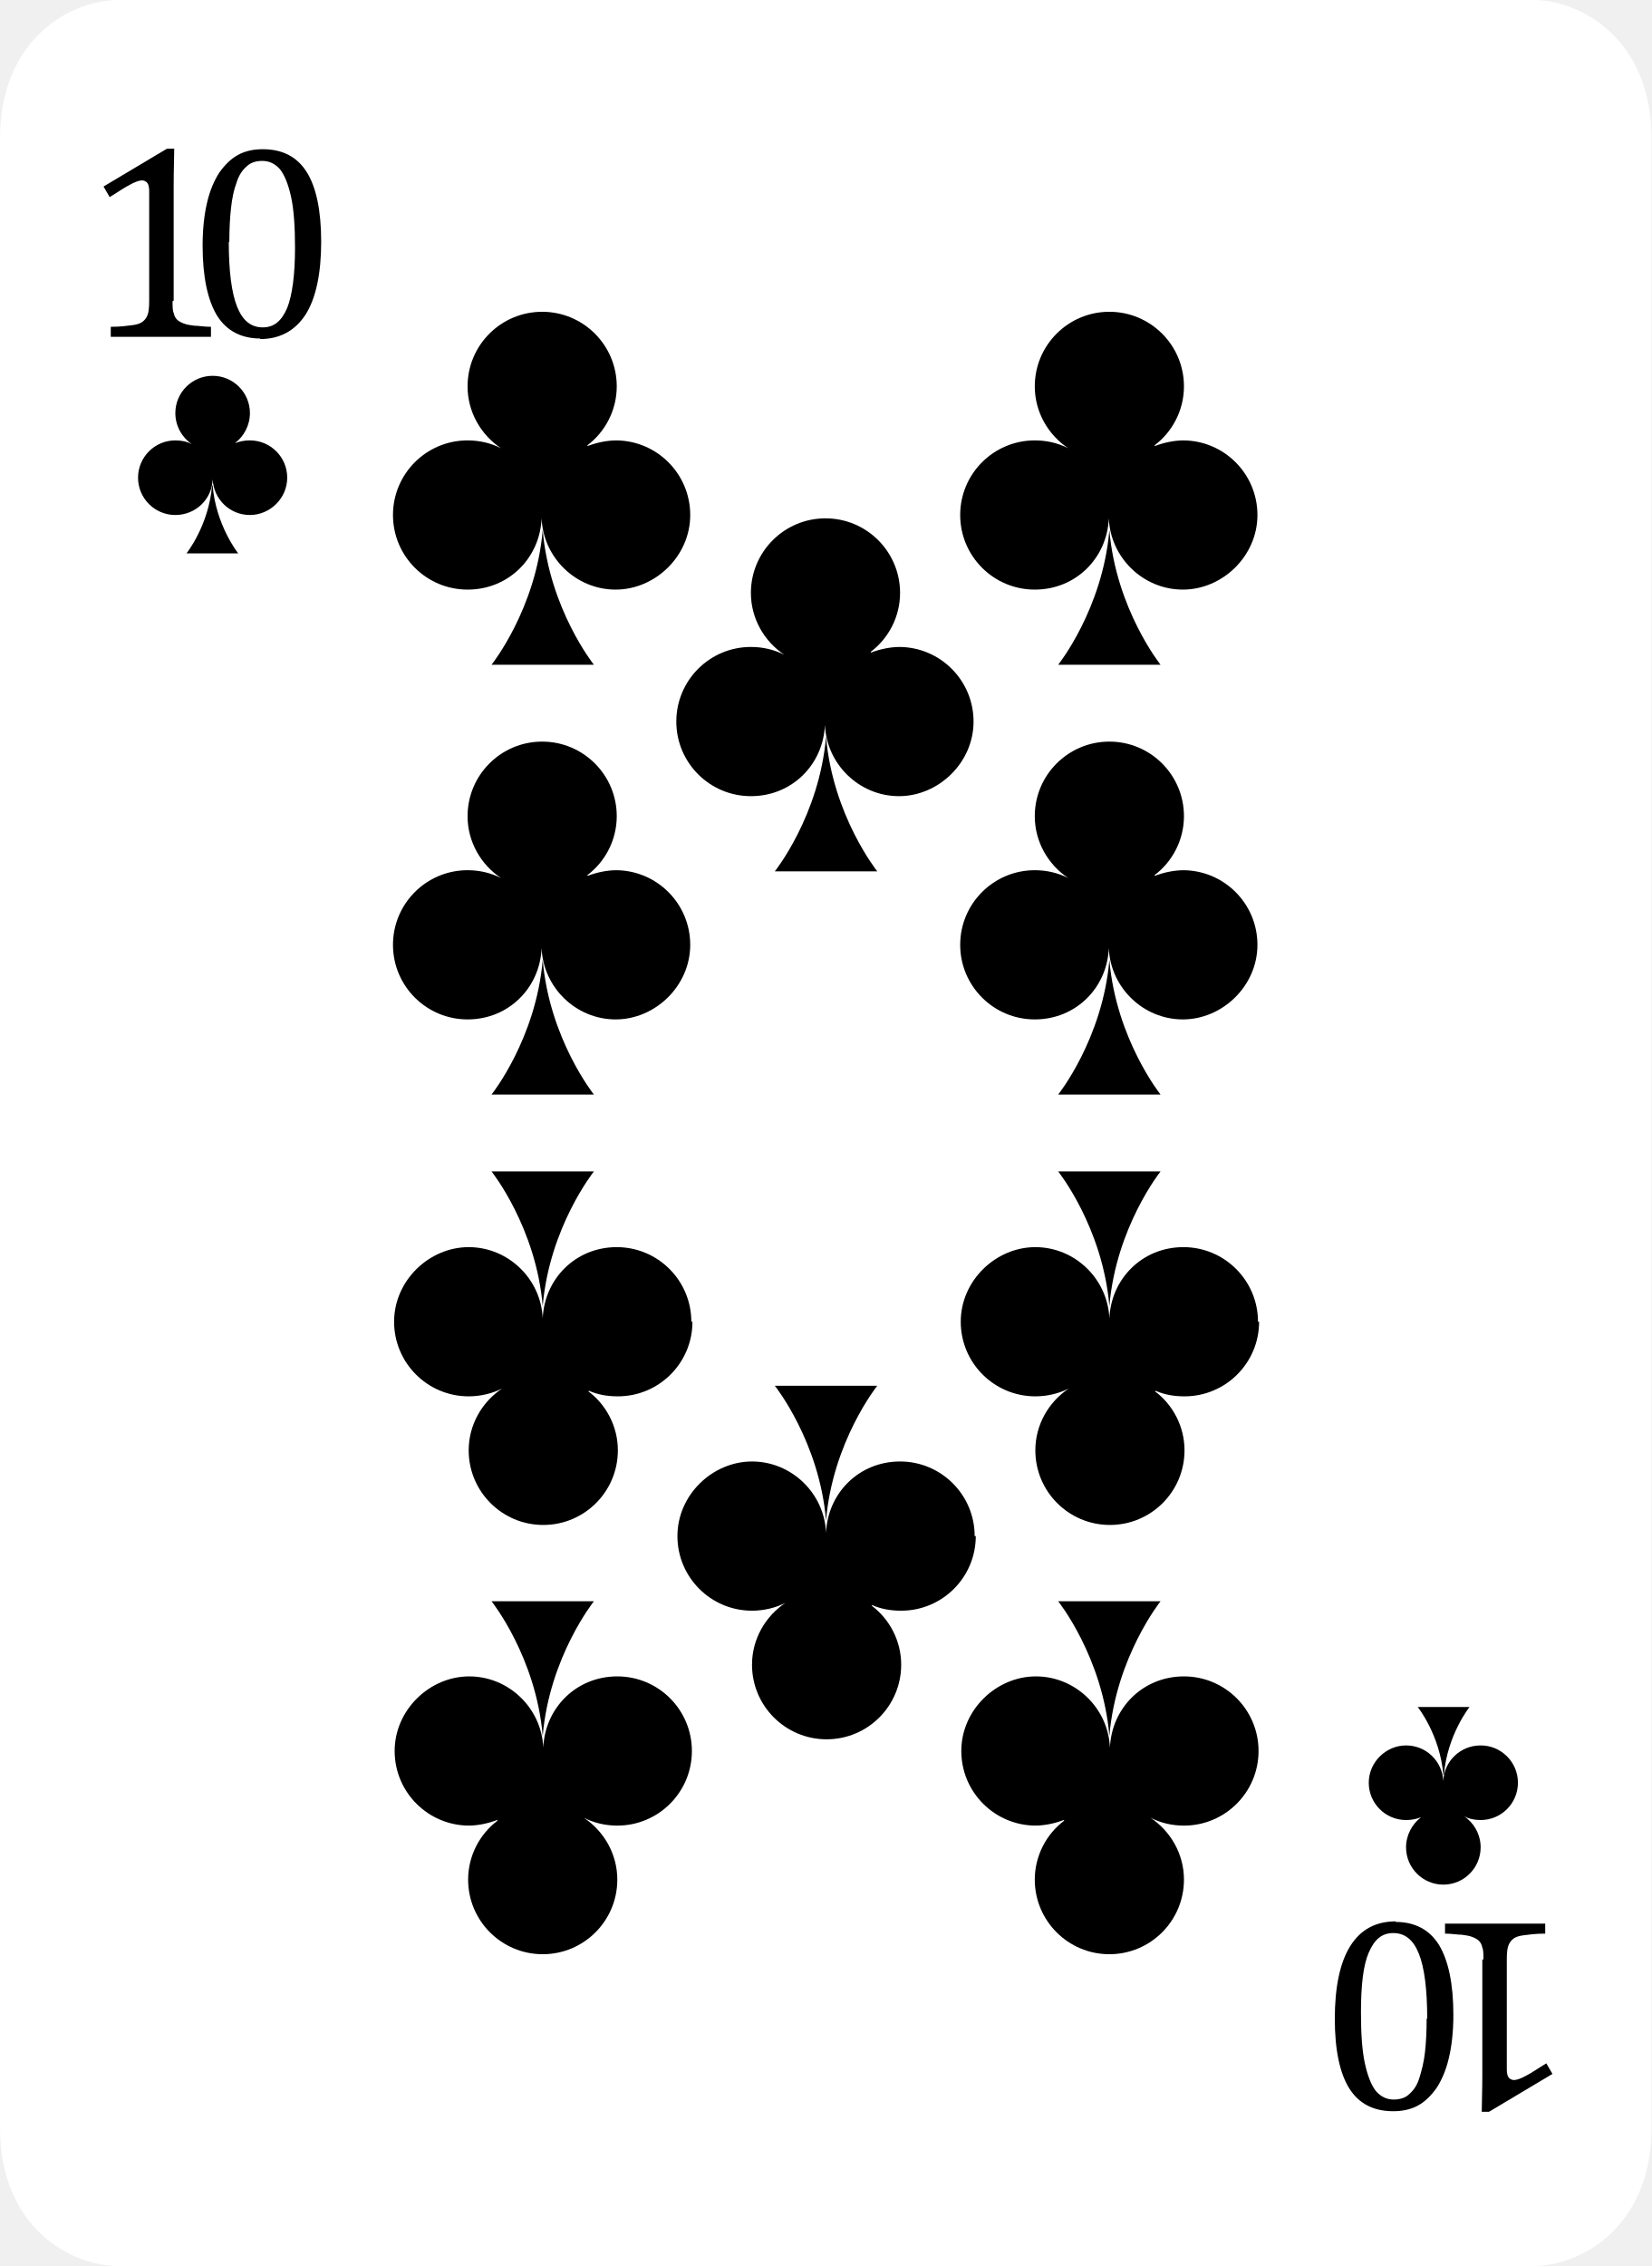
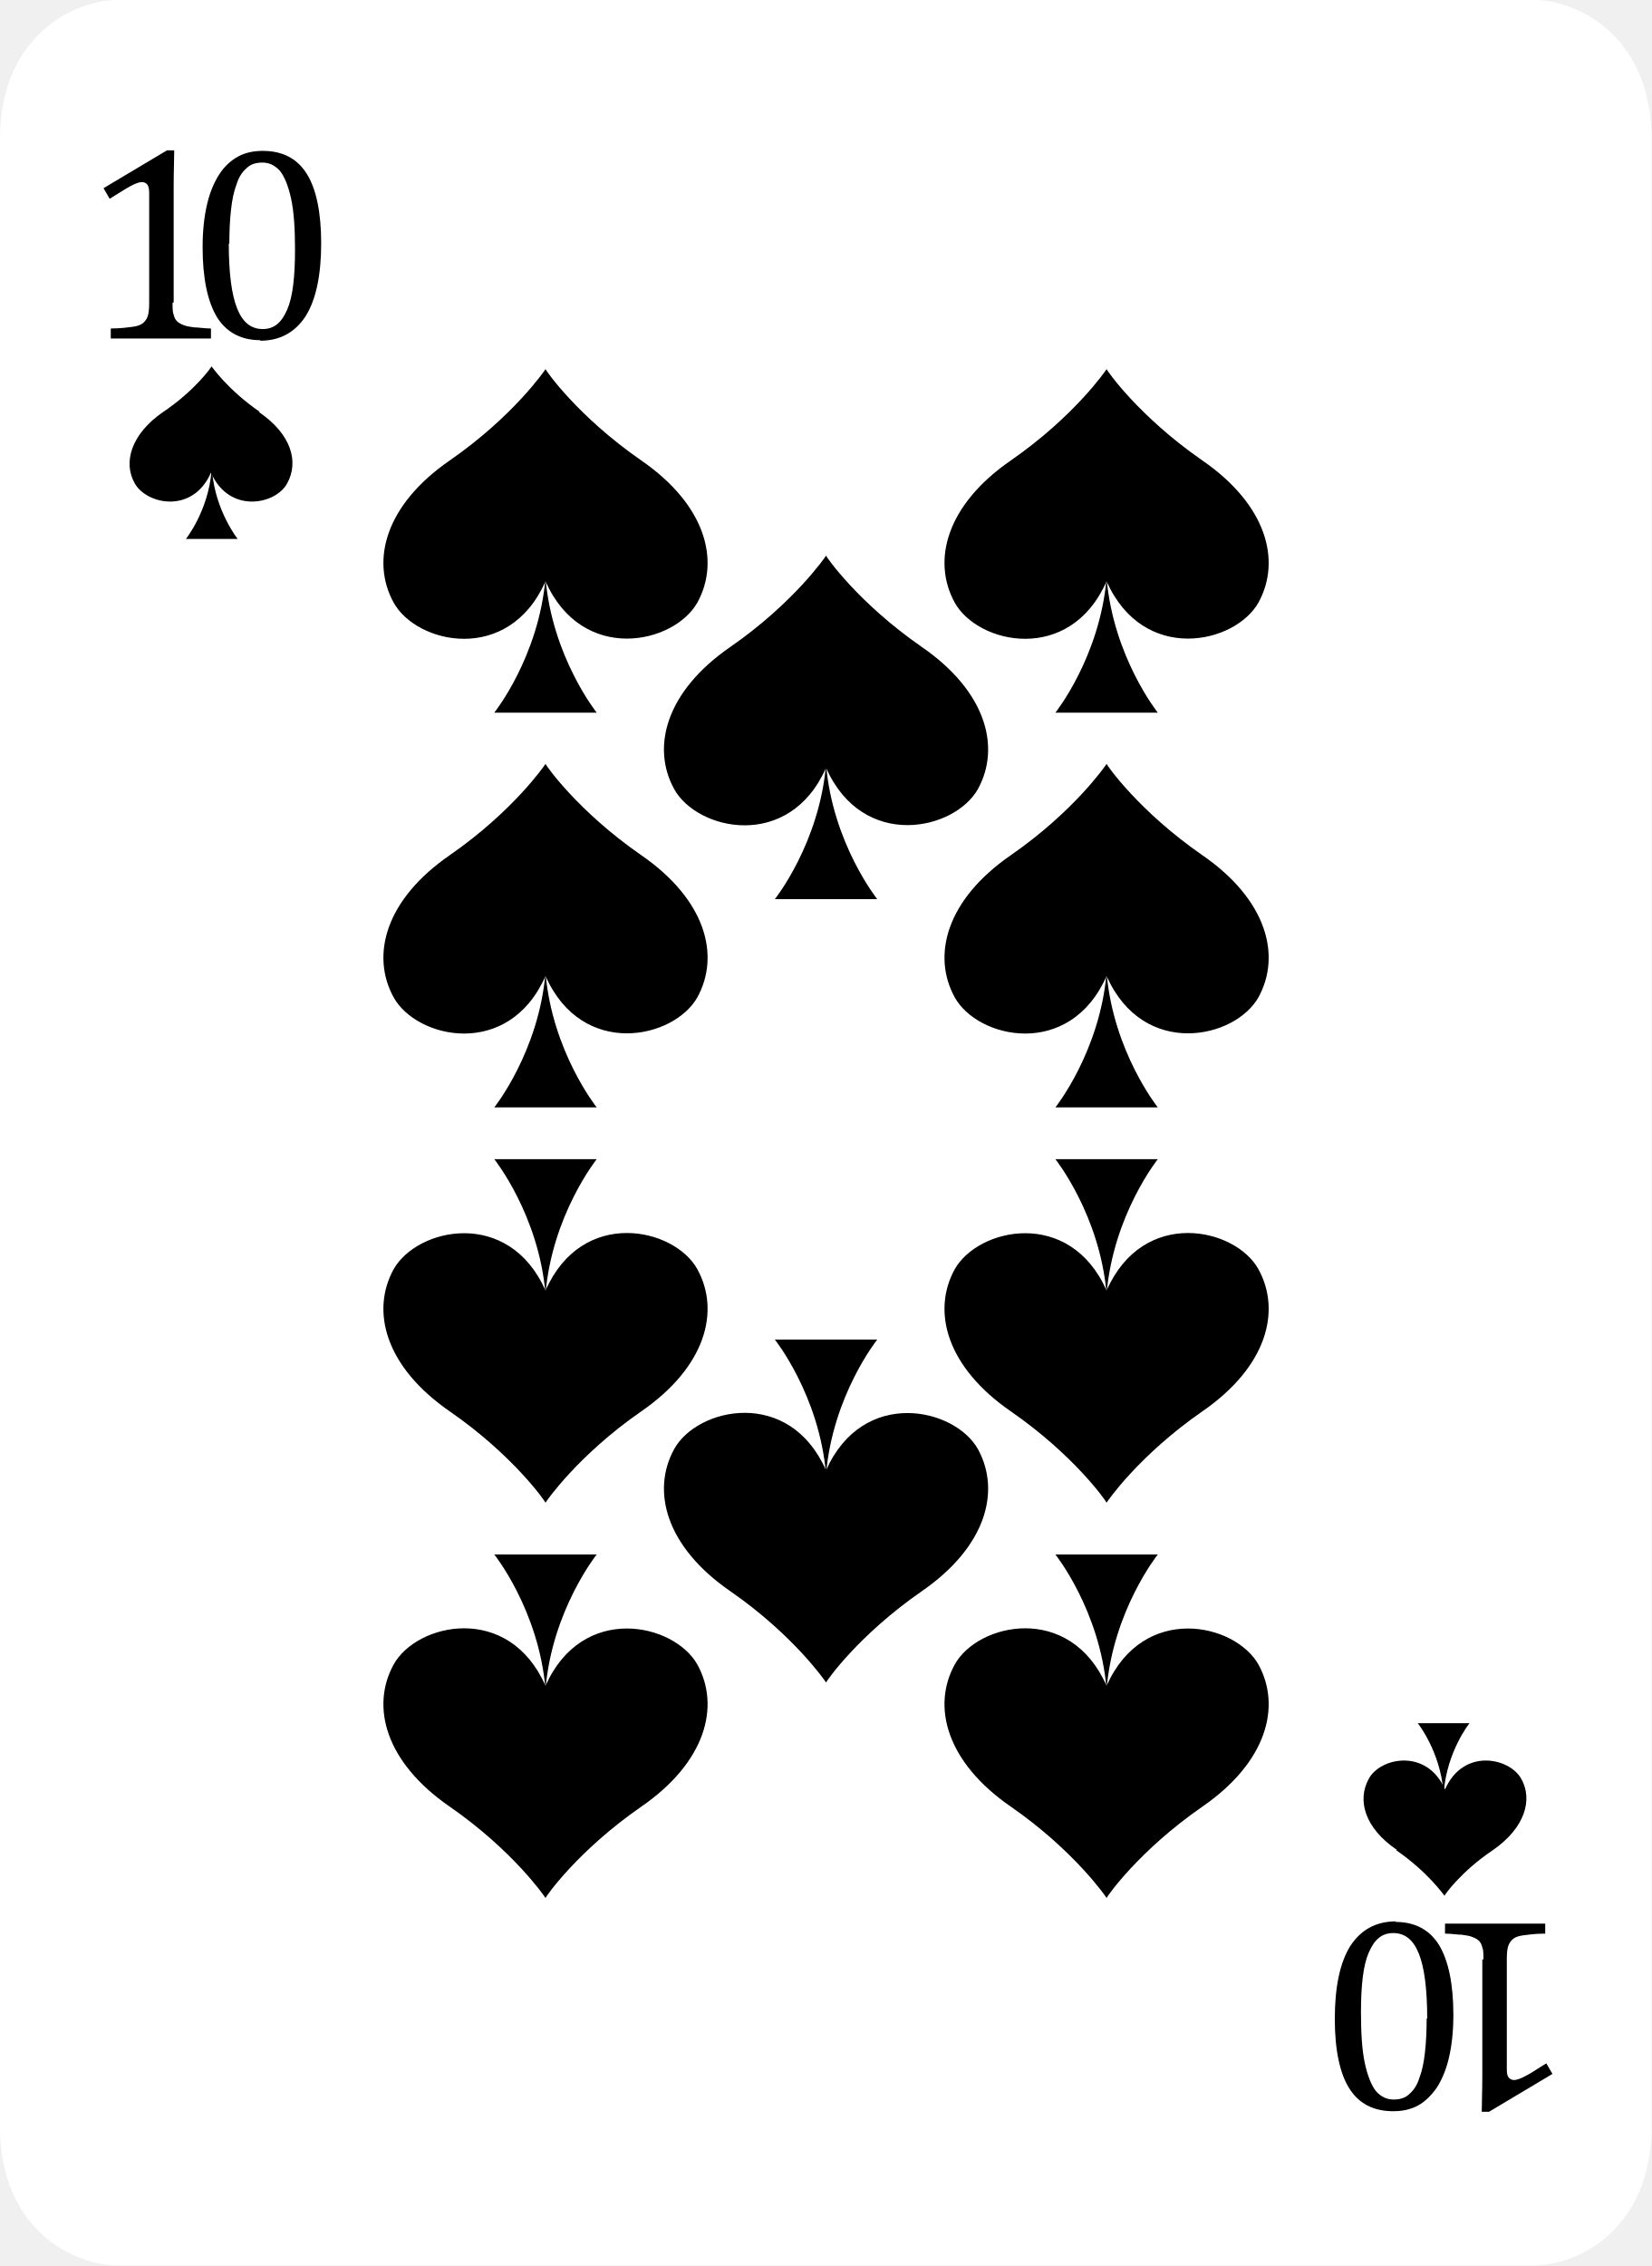
<svg xmlns="http://www.w3.org/2000/svg" id="Layer_2" data-name="Layer 2" width="29.67" height="40.7" viewBox="0 0 29.67 40.7">
  <g id="Layer_1-2" data-name="Layer 1">
    <g>
-       <path d="M2.09,40.7s.02,0,.03,0h25.43s.02,0,.03,0c.16,0,.99-.06,1.58-.83.34-.44.51-1,.51-1.67V2.49C29.67.71,28.42.02,27.58,0c0,0-.02,0-.03,0h-.06s0,0-.01,0H2.12s-.02,0-.03,0C1.25.02,0,.71,0,2.49v1.31s0,.03,0,.04v33.28s0,.03,0,.05v1.04c0,1.79,1.25,2.47,2.09,2.49Z" style="fill: #fff;" />
+       <path d="M27.55,0H2.12s-.02,0-.03,0C1.25.02,0,.71,0,2.49v1.31s0,.03,0,.04v33.28s0,.03,0,.04v1.04c0,1.79,1.25,2.47,2.09,2.49,0,0,.02,0,.03,0h25.43s.02,0,.03,0c.16,0,.99-.06,1.58-.83.34-.44.51-1,.51-1.67V2.49C29.67.71,28.42.02,27.58,0c0,0-.02,0-.03,0Z" style="fill: #fff;" />
      <g>
        <g>
          <g>
-             <path d="M3.81,8.72c-.06.72-.46,1.22-.46,1.22h.93s-.4-.5-.46-1.22Z" />
-             <path d="M4.48,7.91c-.09,0-.18.02-.26.05,0,0,0,0,0,0,.16-.12.27-.32.27-.54,0-.37-.3-.67-.67-.67s-.67.3-.67.67c0,.23.12.44.3.56-.09-.05-.19-.07-.3-.07-.37,0-.67.3-.67.67s.3.67.67.67.66-.29.67-.64c0,0,0,0,0,0,.02.36.31.64.67.64s.67-.3.67-.67-.3-.67-.67-.67Z" />
+             <path d="M3.8,8.46c-.06.72-.46,1.22-.46,1.22h.93s-.4-.5-.46-1.22Z" />
+             <path d="M4.67,7.4c-.58-.4-.86-.81-.87-.82h0s0,0,0,0h0s0,0,0,0c0,.01-.29.43-.87.82-.58.4-.72.91-.51,1.28.21.38,1.04.56,1.37-.19.33.75,1.17.57,1.37.19.21-.38.08-.88-.51-1.28Z" />
          </g>
          <g>
-             <path d="M3.1,5.41c0,.09,0,.17.02.21.01.05.03.09.06.12.03.03.07.05.12.07s.11.03.19.04c.08,0,.18.02.3.02v.18h-1.8v-.18c.18,0,.31-.02.39-.03.08-.01.14-.03.18-.06.04-.03.07-.07.09-.12.02-.05.03-.13.03-.25v-1.98c0-.06-.01-.11-.03-.14-.02-.03-.06-.05-.1-.05-.05,0-.13.03-.22.08-.1.05-.21.13-.36.22l-.11-.19,1.14-.68h.13c0,.16-.01.37-.01.65v2.08Z" />
-             <path d="M4.68,6.08c-.35,0-.61-.14-.78-.41-.17-.28-.26-.7-.26-1.26,0-.3.03-.56.08-.77.05-.22.13-.4.22-.54.1-.14.21-.25.34-.32.13-.07.28-.1.44-.1.36,0,.62.14.79.41.17.27.26.69.26,1.25s-.09,1.01-.28,1.31c-.19.29-.46.44-.82.44ZM4.11,4.34c0,.53.05.92.15,1.17.1.25.25.37.46.37s.34-.12.44-.35c.09-.23.14-.59.14-1.08,0-.37-.02-.68-.07-.91-.05-.23-.12-.4-.2-.5-.09-.1-.19-.15-.32-.15-.11,0-.21.03-.28.1-.08.07-.14.16-.18.29-.05.13-.08.28-.1.46-.02.18-.03.38-.03.61Z" />
+             <path d="M3.1,5.44c0,.09,0,.17.02.21.01.05.03.09.06.12s.07.05.12.07c.05.02.11.03.19.04.08,0,.18.02.3.02v.18h-1.8v-.18c.18,0,.31-.02.39-.03.08-.01.14-.03.18-.06.04-.03.07-.07.09-.12.02-.05.03-.13.03-.25v-1.98c0-.06-.01-.11-.03-.14-.02-.03-.06-.05-.1-.05-.05,0-.13.03-.22.08s-.21.13-.36.22l-.11-.19,1.14-.68h.13c0,.16-.01.37-.01.65v2.08Z" />
+             <path d="M4.68,6.11c-.35,0-.61-.14-.78-.41-.17-.28-.26-.7-.26-1.26,0-.3.03-.56.08-.77.05-.22.13-.4.22-.54.09-.14.21-.25.34-.32.13-.07.28-.1.44-.1.36,0,.62.14.79.41.17.27.26.69.26,1.25s-.09,1.01-.28,1.31c-.19.29-.46.44-.82.44ZM4.11,4.37c0,.53.05.92.15,1.17.1.25.25.37.46.37s.34-.12.44-.35c.1-.23.14-.59.14-1.08,0-.37-.02-.68-.07-.91-.05-.23-.12-.4-.2-.5-.09-.1-.19-.15-.32-.15-.11,0-.21.03-.28.1-.08.07-.14.16-.18.29-.05.13-.08.28-.1.46-.02.18-.03.38-.03.61Z" />
          </g>
        </g>
        <g>
          <g>
-             <path d="M25.94,31.88c.06-.72.46-1.22.46-1.22h-.93s.4.5.46,1.22Z" />
-             <path d="M25.27,32.69c.09,0,.18-.02.26-.05,0,0,0,0,0,0-.16.12-.27.32-.27.54,0,.37.3.67.67.67s.67-.3.67-.67c0-.23-.12-.44-.3-.56.09.05.19.07.3.07.37,0,.67-.3.67-.67s-.3-.67-.67-.67-.66.29-.67.64c0,0,0,0,0,0-.02-.36-.31-.64-.67-.64s-.67.3-.67.67.3.67.67.67Z" />
+             <path d="M25.94,32.17c.06-.72.46-1.22.46-1.22h-.93s.4.5.46,1.22Z" />
+             <path d="M25.08,33.23c.58.4.86.81.87.82h0s0,0,0,0h0s0,0,0,0c0-.01.29-.43.87-.82.58-.4.72-.91.51-1.28-.21-.38-1.04-.56-1.37.19-.33-.75-1.17-.57-1.37-.19-.21.38-.08.88.51,1.28Z" />
          </g>
          <g>
-             <path d="M26.65,35.19c0-.09,0-.17-.02-.21-.01-.05-.03-.09-.06-.12-.03-.03-.07-.05-.12-.07-.05-.02-.11-.03-.19-.04-.08,0-.18-.02-.3-.02v-.18h1.8v.18c-.18,0-.31.02-.39.03s-.14.03-.18.06c-.04.03-.07.07-.09.12-.02.05-.03.13-.03.25v1.98c0,.06.01.11.03.14.02.03.06.05.1.05.05,0,.13-.03.22-.08.1-.05.21-.13.36-.22l.11.19-1.14.68h-.13c0-.16.01-.37.01-.65v-2.08Z" />
-             <path d="M25.07,34.52c.35,0,.61.14.78.41.17.28.26.7.26,1.26,0,.3-.03.56-.08.77-.05.22-.13.4-.22.54-.1.14-.21.25-.34.32-.13.07-.28.1-.44.1-.36,0-.62-.14-.79-.41-.17-.27-.26-.69-.26-1.25s.09-1.01.28-1.31c.19-.3.46-.44.82-.44ZM25.64,36.26c0-.53-.05-.92-.15-1.17-.1-.25-.25-.37-.46-.37s-.34.12-.44.35c-.1.23-.14.59-.14,1.08,0,.37.02.68.07.91.05.23.12.4.2.5.09.1.19.15.32.15.11,0,.21-.03.28-.1.08-.07.14-.16.18-.29s.08-.28.1-.46c.02-.18.03-.38.03-.61Z" />
+             <path d="M26.65,35.19c0-.09,0-.17-.02-.21-.01-.05-.03-.09-.06-.12-.03-.03-.07-.05-.12-.07-.05-.02-.11-.03-.19-.04-.08,0-.18-.02-.3-.02v-.18h1.8v.18c-.18,0-.31.02-.39.03-.08.01-.14.03-.18.06-.04.03-.07.07-.09.12-.02.05-.03.13-.03.25v1.98c0,.07.01.11.03.14.02.03.06.05.1.05.05,0,.13-.03.22-.08.1-.05.21-.13.36-.22l.11.19-1.14.68h-.13c0-.16.01-.37.01-.65v-2.08Z" />
+             <path d="M25.07,34.52c.35,0,.61.14.78.41.17.28.26.7.26,1.26,0,.3-.03.56-.08.77-.05.22-.13.4-.22.54-.1.14-.21.25-.34.32-.13.07-.28.1-.44.1-.36,0-.62-.14-.79-.41-.17-.27-.26-.69-.26-1.25s.09-1.01.28-1.31c.19-.29.46-.44.82-.44ZM25.64,36.26c0-.53-.05-.92-.15-1.17-.1-.25-.25-.37-.46-.37s-.34.12-.44.35c-.1.23-.14.59-.14,1.08,0,.37.02.68.07.91.05.23.12.4.2.5.09.1.19.15.32.15.11,0,.21-.03.28-.1.08-.07.14-.16.18-.29.05-.13.08-.28.1-.46.02-.18.03-.38.03-.61Z" />
          </g>
        </g>
        <g>
          <g>
            <g>
-               <path d="M14.84,27.31c-.12-1.42-.92-2.42-.92-2.42h1.84s-.8,1-.92,2.42Z" />
-               <path d="M17.51,27.59c0-.74-.6-1.34-1.34-1.34s-1.3.57-1.33,1.28c0,0,0,0,0,0-.03-.71-.62-1.28-1.33-1.28s-1.34.6-1.34,1.34.6,1.34,1.34,1.34c.21,0,.42-.05.6-.14-.36.24-.6.65-.6,1.11,0,.74.6,1.34,1.34,1.34s1.34-.6,1.34-1.34c0-.43-.21-.82-.53-1.06,0,0,0,0,.01-.01.16.07.33.1.52.1.74,0,1.34-.6,1.34-1.34Z" />
+               <path d="M19.88,23.24c.12-1.42.92-2.42.92-2.42h-1.84s.8,1,.92,2.42Z" />
+               <path d="M18.16,25.35c1.14.79,1.71,1.61,1.72,1.64h0s0,0,0,0h0s0,0,0,0c.01-.02.58-.85,1.72-1.64,1.16-.8,1.42-1.8,1.01-2.55-.41-.75-2.07-1.12-2.73.38-.66-1.49-2.31-1.13-2.73-.38-.41.75-.15,1.75,1.01,2.55Z" />
            </g>
            <g>
-               <path d="M14.84,13.23c-.12,1.42-.92,2.42-.92,2.42h1.84s-.8-1-.92-2.42Z" />
-               <path d="M16.17,11.62c-.18,0-.36.04-.52.1,0,0,0,0-.01-.01.32-.24.53-.63.53-1.06,0-.74-.6-1.34-1.34-1.34s-1.34.6-1.34,1.34c0,.46.24.87.6,1.11-.18-.09-.38-.14-.6-.14-.74,0-1.34.6-1.34,1.34s.6,1.34,1.34,1.34,1.3-.57,1.33-1.28c0,0,0,0,0,0,.03.71.62,1.28,1.33,1.28s1.34-.6,1.34-1.34-.6-1.34-1.34-1.34Z" />
+               <path d="M19.88,30.34c-.12-1.42-.92-2.42-.92-2.42h1.84s-.8,1-.92,2.42Z" />
+               <path d="M21.6,32.45c-1.14.79-1.71,1.61-1.72,1.64h0s0,0,0,0h0s0,0,0,0c-.01-.02-.58-.85-1.72-1.64-1.16-.8-1.42-1.8-1.01-2.55.41-.75,2.07-1.12,2.73.38.66-1.49,2.31-1.13,2.73-.38.41.75.15,1.75-1.01,2.55Z" />
+             </g>
+             <g>
+               <path d="M19.88,10.38c-.12,1.42-.92,2.42-.92,2.42h1.84s-.8-1-.92-2.42Z" />
+               <path d="M21.6,8.27c-1.14-.79-1.71-1.61-1.72-1.64h0s0,0,0,0h0s0,0,0,0c-.01.02-.58.85-1.72,1.64-1.16.8-1.42,1.8-1.01,2.55.41.75,2.07,1.12,2.73-.38.66,1.49,2.31,1.13,2.73.38.41-.75.15-1.75-1.01-2.55Z" />
+             </g>
+             <g>
+               <path d="M19.88,17.47c-.12,1.42-.92,2.42-.92,2.42h1.84s-.8-1-.92-2.42Z" />
+               <path d="M21.6,15.36c-1.14-.79-1.71-1.61-1.72-1.64h0s0,0,0,0h0s0,0,0,0c-.01.02-.58.85-1.72,1.64-1.16.8-1.42,1.8-1.01,2.55.41.75,2.07,1.12,2.73-.38.66,1.49,2.31,1.13,2.73.38.41-.75.15-1.75-1.01-2.55Z" />
            </g>
          </g>
          <g>
            <g>
-               <path d="M19.93,9.52c-.12,1.42-.92,2.42-.92,2.42h1.84s-.8-1-.92-2.42Z" />
-               <path d="M21.27,7.91c-.18,0-.36.04-.52.1,0,0,0,0-.01-.01.32-.24.53-.63.53-1.06,0-.74-.6-1.34-1.34-1.34s-1.34.6-1.34,1.34c0,.46.24.87.6,1.11-.18-.09-.38-.14-.6-.14-.74,0-1.34.6-1.34,1.34s.6,1.34,1.34,1.34,1.3-.57,1.33-1.28c0,0,0,0,0,0,.03.71.62,1.28,1.33,1.28s1.34-.6,1.34-1.34-.6-1.34-1.34-1.34Z" />
+               <path d="M9.8,23.24c.12-1.42.92-2.42.92-2.42h-1.84s.8,1,.92,2.42Z" />
+               <path d="M8.08,25.35c1.14.79,1.71,1.61,1.72,1.64h0s0,0,0,0h0s0,0,0,0c.01-.02.58-.85,1.72-1.64,1.16-.8,1.42-1.8,1.01-2.55-.41-.75-2.07-1.12-2.73.38-.66-1.49-2.31-1.13-2.73-.38-.41.75-.15,1.75,1.01,2.55Z" />
            </g>
            <g>
-               <path d="M19.93,31.18c.12-1.42.92-2.42.92-2.42h-1.84s.8,1,.92,2.42Z" />
-               <path d="M18.59,32.79c.18,0,.36-.04.52-.1,0,0,0,0,.01.01-.32.24-.53.63-.53,1.06,0,.74.6,1.34,1.34,1.34s1.34-.6,1.34-1.34c0-.46-.24-.87-.6-1.11.18.09.38.14.6.14.74,0,1.34-.6,1.34-1.34s-.6-1.34-1.34-1.34-1.3.57-1.33,1.28c0,0,0,0,0,0-.03-.71-.62-1.28-1.33-1.28s-1.34.6-1.34,1.34.6,1.34,1.34,1.34Z" />
+               <path d="M9.8,30.34c-.12-1.42-.92-2.42-.92-2.42h1.84s-.8,1-.92,2.42Z" />
+               <path d="M11.52,32.45c-1.14.79-1.71,1.61-1.72,1.64h0s0,0,0,0h0s0,0,0,0c-.01-.02-.58-.85-1.72-1.64-1.16-.8-1.42-1.8-1.01-2.55.41-.75,2.07-1.12,2.73.38.66-1.49,2.31-1.13,2.73-.38.41.75.15,1.75-1.01,2.55Z" />
            </g>
            <g>
-               <path d="M19.93,17.24c-.12,1.42-.92,2.42-.92,2.42h1.84s-.8-1-.92-2.42Z" />
-               <path d="M21.27,15.63c-.18,0-.36.04-.52.1,0,0,0,0-.01-.01.32-.24.53-.63.53-1.06,0-.74-.6-1.34-1.34-1.34s-1.34.6-1.34,1.34c0,.46.24.87.6,1.11-.18-.09-.38-.14-.6-.14-.74,0-1.34.6-1.34,1.34s.6,1.34,1.34,1.34,1.3-.57,1.33-1.28c0,0,0,0,0,0,.03.71.62,1.28,1.33,1.28s1.34-.6,1.34-1.34-.6-1.34-1.34-1.34Z" />
+               <path d="M9.8,10.38c-.12,1.42-.92,2.42-.92,2.42h1.84s-.8-1-.92-2.42Z" />
+               <path d="M11.52,8.27c-1.14-.79-1.71-1.61-1.72-1.64h0s0,0,0,0h0s0,0,0,0c-.01.02-.58.85-1.72,1.64-1.16.8-1.42,1.8-1.01,2.55.41.75,2.07,1.12,2.73-.38.66,1.49,2.31,1.13,2.73.38.41-.75.15-1.75-1.01-2.55Z" />
            </g>
            <g>
-               <path d="M19.93,23.46c-.12-1.42-.92-2.42-.92-2.42h1.84s-.8,1-.92,2.42Z" />
-               <path d="M22.6,23.74c0-.74-.6-1.34-1.34-1.34s-1.3.57-1.33,1.28c0,0,0,0,0,0-.03-.71-.62-1.28-1.33-1.28s-1.34.6-1.34,1.34.6,1.34,1.34,1.34c.21,0,.42-.05.6-.14-.36.24-.6.65-.6,1.11,0,.74.6,1.34,1.34,1.34s1.34-.6,1.34-1.34c0-.43-.21-.82-.53-1.06,0,0,0,0,.01-.01.16.07.33.1.52.1.74,0,1.34-.6,1.34-1.34Z" />
+               <path d="M9.8,17.47c-.12,1.42-.92,2.42-.92,2.42h1.84s-.8-1-.92-2.42Z" />
+               <path d="M11.52,15.36c-1.14-.79-1.71-1.61-1.72-1.64h0s0,0,0,0h0s0,0,0,0c-.01.02-.58.85-1.72,1.64-1.16.8-1.42,1.8-1.01,2.55.41.75,2.07,1.12,2.73-.38.66,1.49,2.31,1.13,2.73.38.41-.75.15-1.75-1.01-2.55Z" />
            </g>
          </g>
          <g>
            <g>
-               <path d="M9.75,9.52c-.12,1.42-.92,2.42-.92,2.42h1.84s-.8-1-.92-2.42Z" />
-               <path d="M11.08,7.91c-.18,0-.36.04-.52.1,0,0,0,0-.01-.01.32-.24.53-.63.53-1.06,0-.74-.6-1.34-1.34-1.34s-1.34.6-1.34,1.34c0,.46.24.87.6,1.11-.18-.09-.38-.14-.6-.14-.74,0-1.34.6-1.34,1.34s.6,1.34,1.34,1.34,1.3-.57,1.33-1.28c0,0,0,0,0,0,.03.71.62,1.28,1.33,1.28s1.34-.6,1.34-1.34-.6-1.34-1.34-1.34Z" />
+               <path d="M14.84,13.73c-.12,1.42-.92,2.42-.92,2.42h1.84s-.8-1-.92-2.42Z" />
+               <path d="M16.56,11.62c-1.14-.79-1.71-1.61-1.72-1.64h0s0,0,0,0h0s0,0,0,0c-.01.02-.58.85-1.72,1.64-1.16.8-1.42,1.8-1.01,2.55.41.75,2.07,1.12,2.73-.38.66,1.49,2.31,1.13,2.73.38.41-.75.15-1.75-1.01-2.55Z" />
            </g>
            <g>
-               <path d="M9.75,17.24c-.12,1.42-.92,2.42-.92,2.42h1.84s-.8-1-.92-2.42Z" />
-               <path d="M11.08,15.63c-.18,0-.36.04-.52.1,0,0,0,0-.01-.01.32-.24.53-.63.53-1.06,0-.74-.6-1.34-1.34-1.34s-1.34.6-1.34,1.34c0,.46.24.87.6,1.11-.18-.09-.38-.14-.6-.14-.74,0-1.34.6-1.34,1.34s.6,1.34,1.34,1.34,1.3-.57,1.33-1.28c0,0,0,0,0,0,.03.71.62,1.28,1.33,1.28s1.34-.6,1.34-1.34-.6-1.34-1.34-1.34Z" />
-             </g>
-             <g>
-               <path d="M9.75,23.46c-.12-1.42-.92-2.42-.92-2.42h1.84s-.8,1-.92,2.42Z" />
-               <path d="M12.42,23.74c0-.74-.6-1.34-1.34-1.34s-1.3.57-1.33,1.28c0,0,0,0,0,0-.03-.71-.62-1.28-1.33-1.28s-1.34.6-1.34,1.34.6,1.34,1.34,1.34c.21,0,.42-.05.6-.14-.36.24-.6.65-.6,1.11,0,.74.6,1.34,1.34,1.34s1.34-.6,1.34-1.34c0-.43-.21-.82-.53-1.06,0,0,0,0,.01-.01.16.07.33.1.52.1.74,0,1.34-.6,1.34-1.34Z" />
-             </g>
-             <g>
-               <path d="M9.75,31.18c.12-1.42.92-2.42.92-2.42h-1.84s.8,1,.92,2.42Z" />
-               <path d="M8.41,32.79c.18,0,.36-.04.52-.1,0,0,0,0,.01.01-.32.24-.53.63-.53,1.06,0,.74.6,1.34,1.34,1.34s1.34-.6,1.34-1.34c0-.46-.24-.87-.6-1.11.18.09.38.14.6.14.74,0,1.34-.6,1.34-1.34s-.6-1.34-1.34-1.34-1.3.57-1.33,1.28c0,0,0,0,0,0-.03-.71-.62-1.28-1.33-1.28s-1.34.6-1.34,1.34.6,1.34,1.34,1.34Z" />
+               <path d="M14.84,26.48c-.12-1.42-.92-2.42-.92-2.42h1.84s-.8,1-.92,2.42Z" />
+               <path d="M16.56,28.58c-1.14.79-1.71,1.61-1.72,1.64h0s0,0,0,0h0s0,0,0,0c-.01-.02-.58-.85-1.72-1.64-1.16-.8-1.42-1.8-1.01-2.55.41-.75,2.07-1.12,2.73.38.66-1.49,2.31-1.13,2.73-.38.41.75.15,1.75-1.01,2.55Z" />
            </g>
          </g>
        </g>
      </g>
    </g>
  </g>
</svg>
